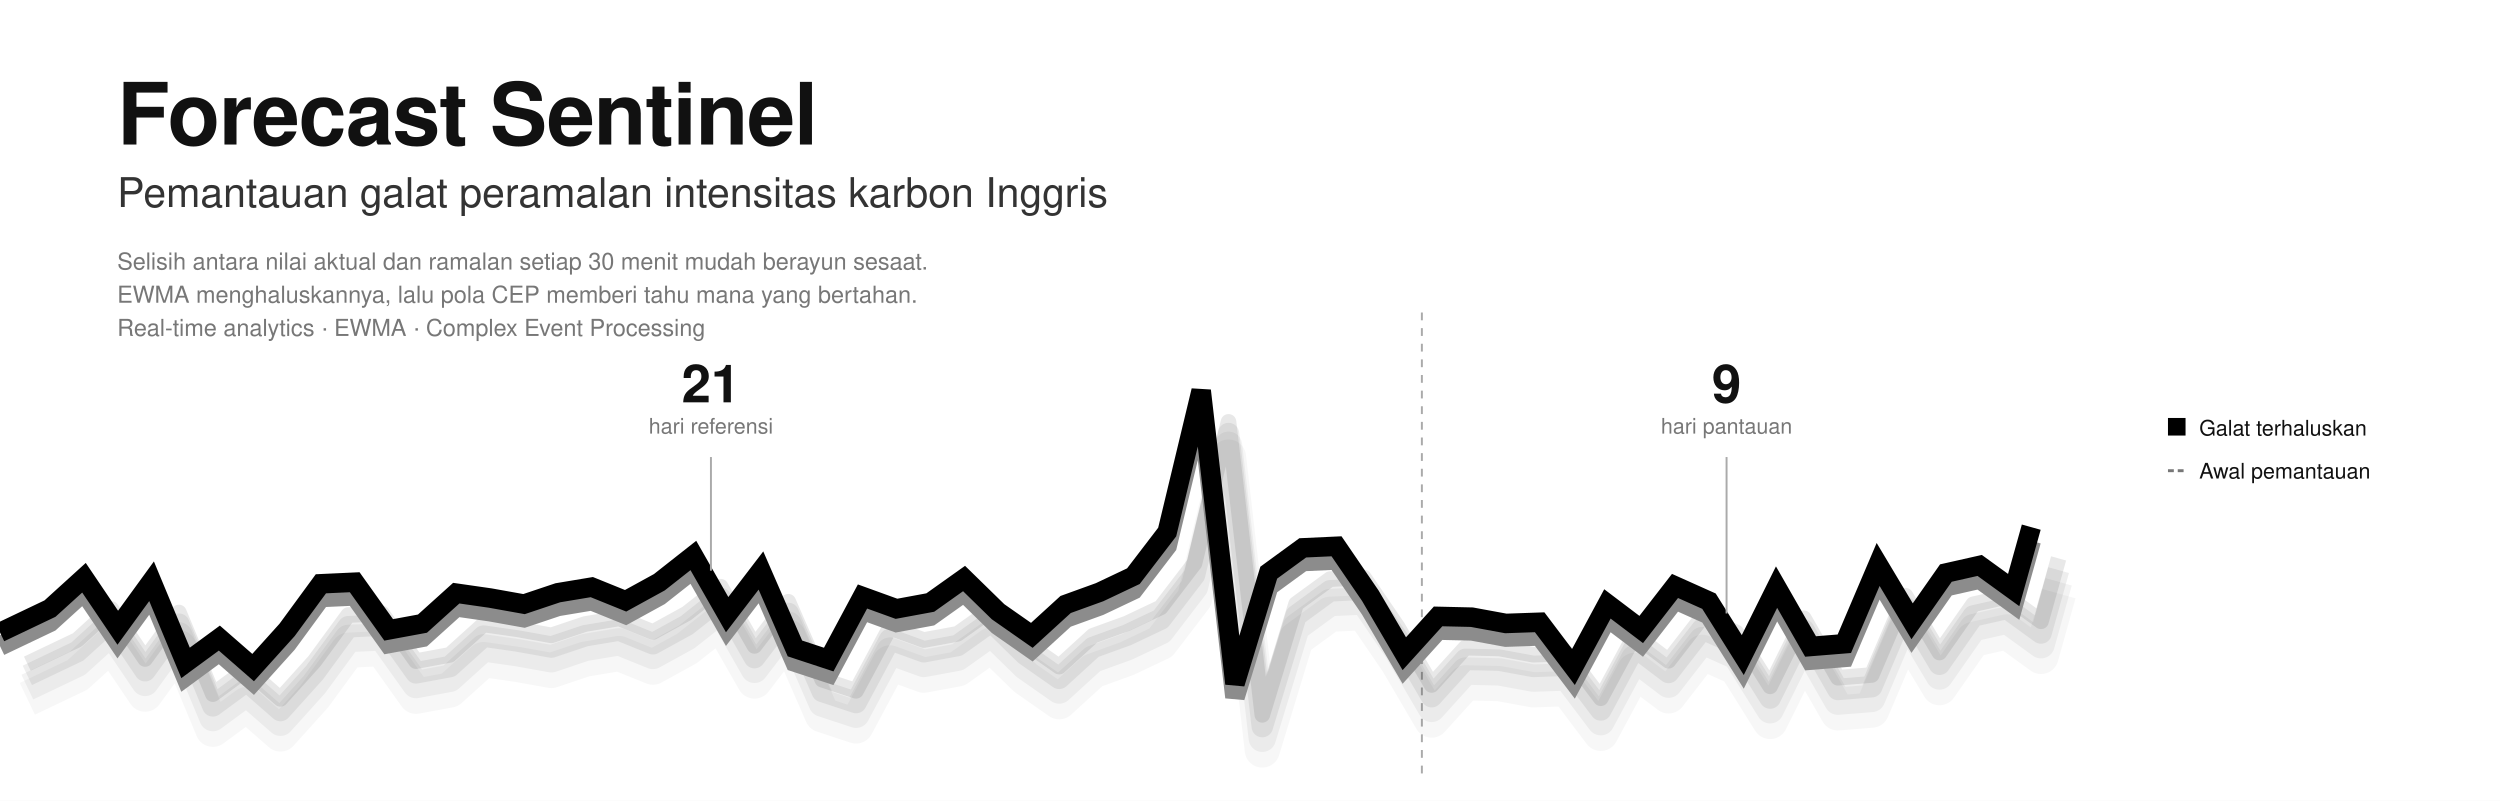
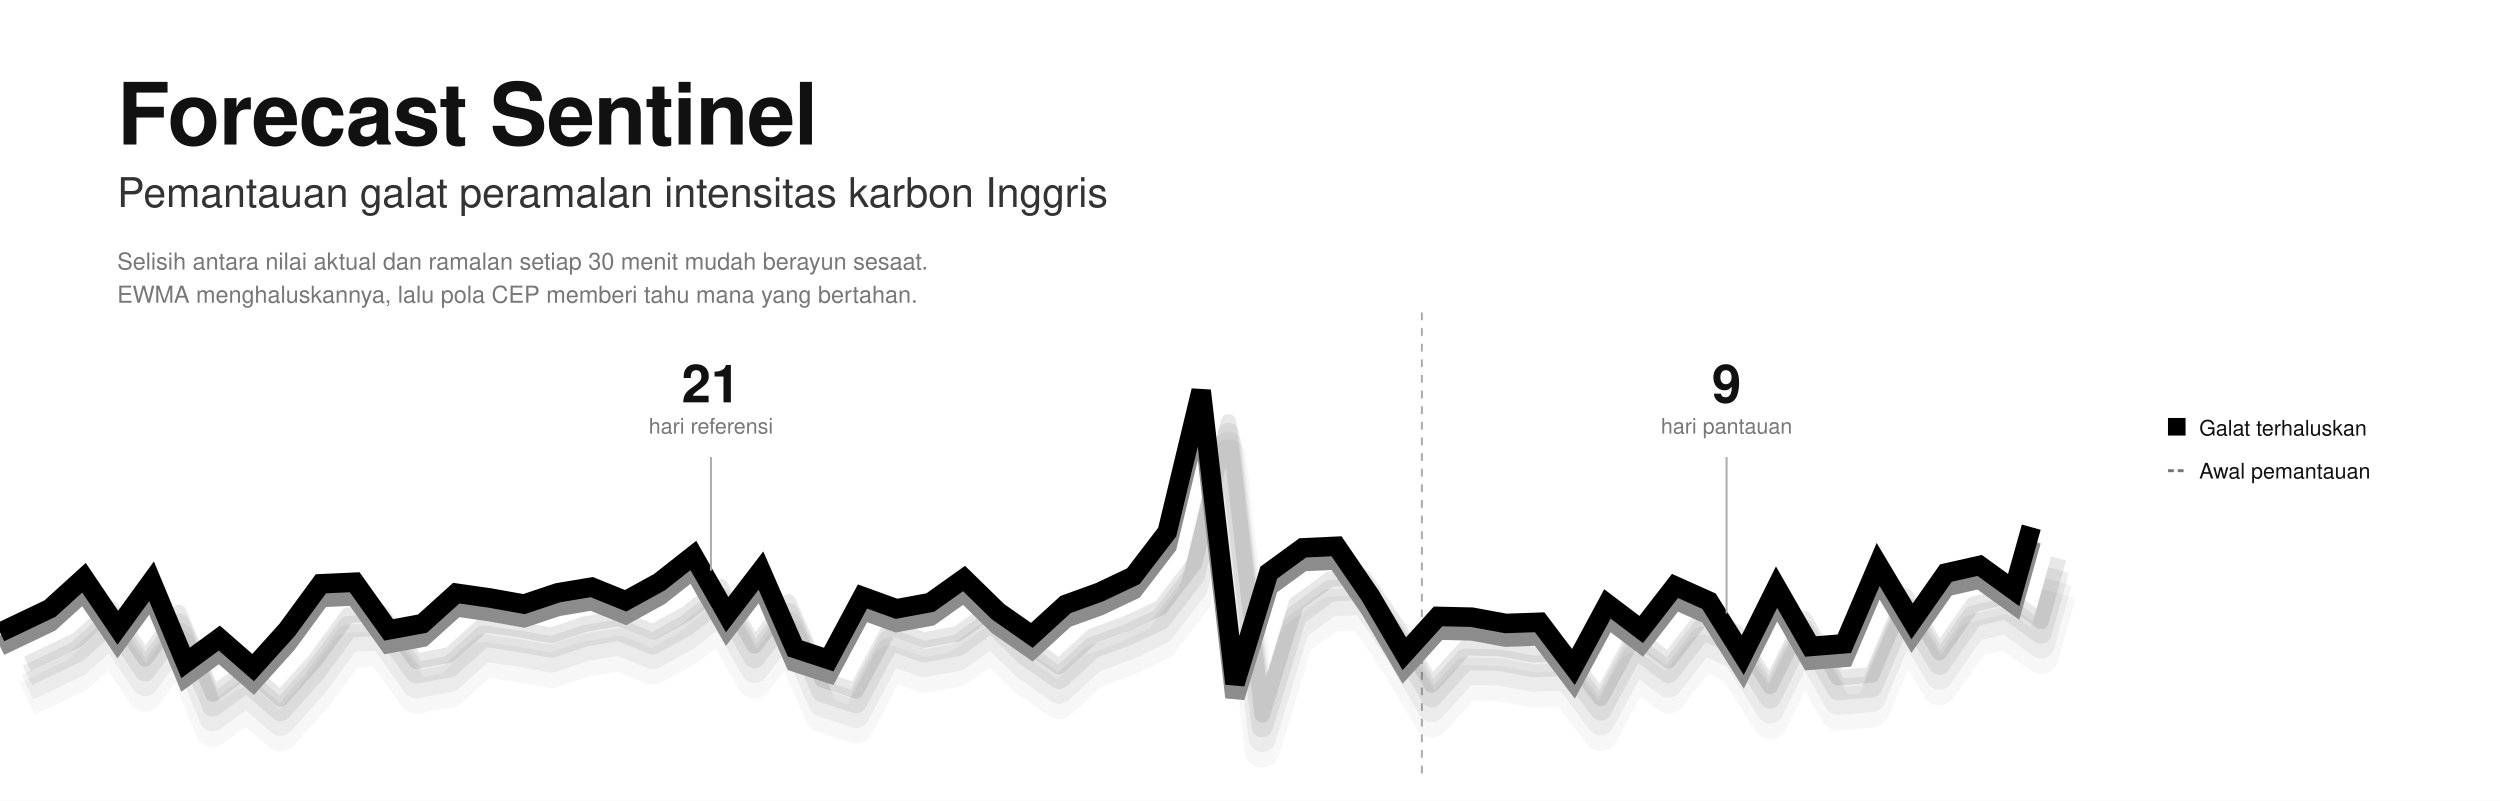
<svg xmlns="http://www.w3.org/2000/svg" xmlns:xlink="http://www.w3.org/1999/xlink" viewBox="0 0 1280 410" width="1280" height="410" role="img" aria-labelledby="t d">
  <style>text{font-family:"Helvetica Neue",Helvetica,Arial,sans-serif;fill:#111}.g{fill:#777}.m{fill:#333}</style>
  <rect width="1280" height="410" fill="#fff" />
  <defs>
    <polyline id="r" points="0.0,323.8 25.6,311.6 43.0,295.8 60.3,321.4 77.6,297.6 95.0,339.4 112.3,326.7 129.6,341.8 147.0,322.5 164.3,298.9 181.6,298.1 199.0,322.5 216.3,319.3 233.6,303.7 251.0,306.2 268.3,309.3 285.6,303.5 303.0,300.6 320.3,307.6 337.6,298.1 355.0,284.4 372.3,314.7 389.6,292.1 407.0,332.0 424.3,337.7 441.6,305.4 459.0,311.7 476.3,308.5 493.6,296.2 511.0,313.2 528.3,325.3 545.6,309.5 563.0,303.2 580.3,295.0 597.6,272.4 615.0,200.0 632.3,350.0 649.6,293.2 667.0,280.5 684.3,279.7 701.6,305.0 719.0,334.7 736.3,315.6 753.6,316.0 771.0,319.2 788.3,318.6 805.6,341.5 823.0,309.2 840.3,322.3 857.6,300.0 875.0,307.8 892.3,335.4 909.6,300.6 927.0,331.0 944.3,329.6 961.6,289.0 979.0,318.1 996.3,293.4 1013.6,289.5 1031.0,302.1 1040.0,269.9" />
  </defs>
  <line x1="728.0" y1="160" x2="728.0" y2="398" stroke="#aaa" stroke-width="1" stroke-dasharray="4 4" />
  <use xlink:href="#r" transform="translate(14,34)" fill="none" stroke="#000" stroke-opacity="0.035" stroke-width="18" stroke-linejoin="round" />
  <use xlink:href="#r" transform="translate(14,28)" fill="none" stroke="#000" stroke-opacity="0.05" stroke-width="14" stroke-linejoin="round" />
  <use xlink:href="#r" transform="translate(14,22)" fill="none" stroke="#000" stroke-opacity="0.07" stroke-width="11" stroke-linejoin="round" />
  <use xlink:href="#r" transform="translate(14,16)" fill="none" stroke="#000" stroke-opacity="0.09" stroke-width="8" stroke-linejoin="round" />
  <use xlink:href="#r" transform="translate(0,7)" fill="none" stroke="#8c8c8c" stroke-width="10" stroke-linejoin="miter" stroke-miterlimit="3" />
  <use xlink:href="#r" fill="none" stroke="#000" stroke-width="10" stroke-linejoin="miter" stroke-miterlimit="3" />
  <circle cx="364.0" cy="300.2" r="4.5" fill="#000" />
  <line x1="364.0" y1="234" x2="364.0" y2="292.2" stroke="#aaa" stroke-width="1" />
  <text x="364.0" y="206" font-size="27" font-weight="700" text-anchor="middle">21</text>
  <text x="364.0" y="222" font-size="11" class="g" text-anchor="middle">hari referensi</text>
  <circle cx="884.0" cy="322.1" r="4.5" fill="#000" />
  <line x1="884.0" y1="234" x2="884.0" y2="314.1" stroke="#aaa" stroke-width="1" />
  <text x="884.0" y="206" font-size="27" font-weight="700" text-anchor="middle">9</text>
  <text x="884.0" y="222" font-size="11" class="g" text-anchor="middle">hari pantauan</text>
  <text x="60" y="74" font-size="44" font-weight="700" letter-spacing="-0.5">Forecast Sentinel</text>
  <text x="60" y="106" font-size="21" class="m">Pemantauan galat peramalan intensitas karbon Inggris</text>
  <text x="60" y="138" font-size="12" class="g">Selisih antara nilai aktual dan ramalan setiap 30 menit mudah berayun sesaat.</text>
  <text x="60" y="155" font-size="12" class="g">EWMA menghaluskannya, lalu pola CEP memberi tahu mana yang bertahan.</text>
-   <text x="60" y="172" font-size="12s" class="g">Real-time analytics · EWMA · Complex Event Processing</text>
  <rect x="1110" y="214" width="9" height="9" fill="#000" />
  <text x="1126" y="223" font-size="11">Galat terhaluskan</text>
  <line x1="1110" y1="241" x2="1119" y2="241" stroke="#777" stroke-width="1.5" stroke-dasharray="3 2" />
  <text x="1126" y="245" font-size="11">Awal pemantauan</text>
</svg>
